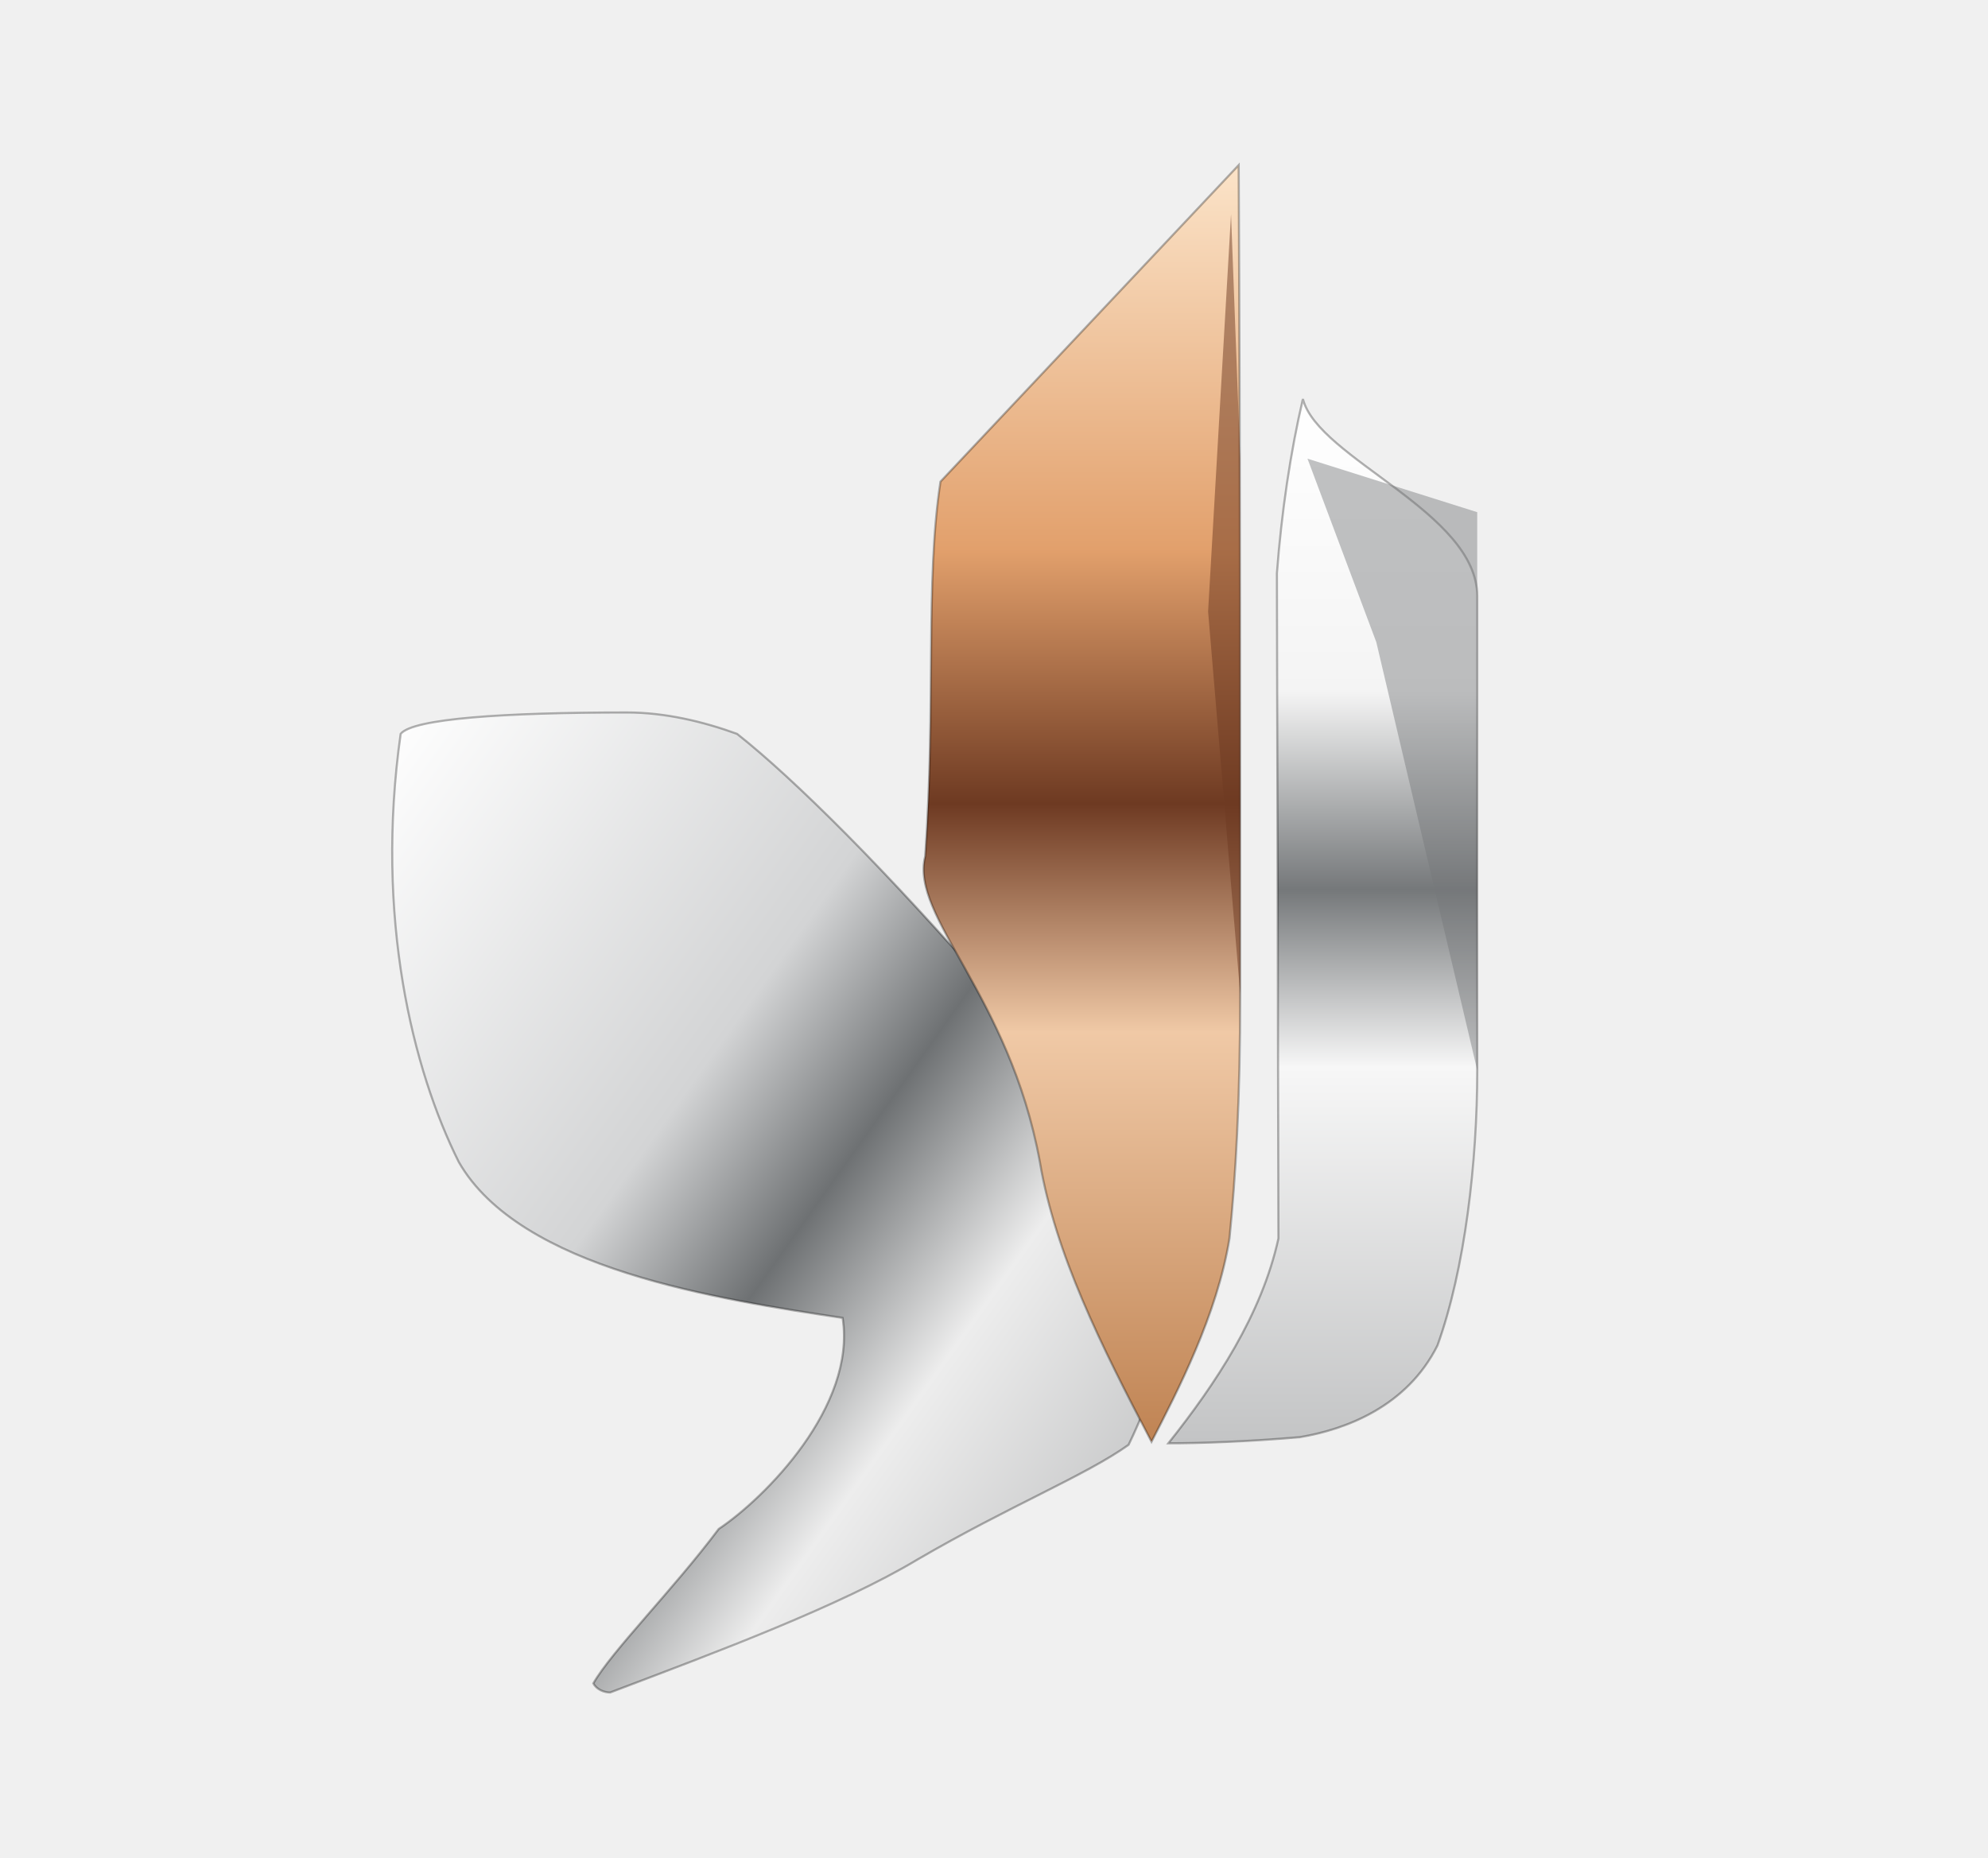
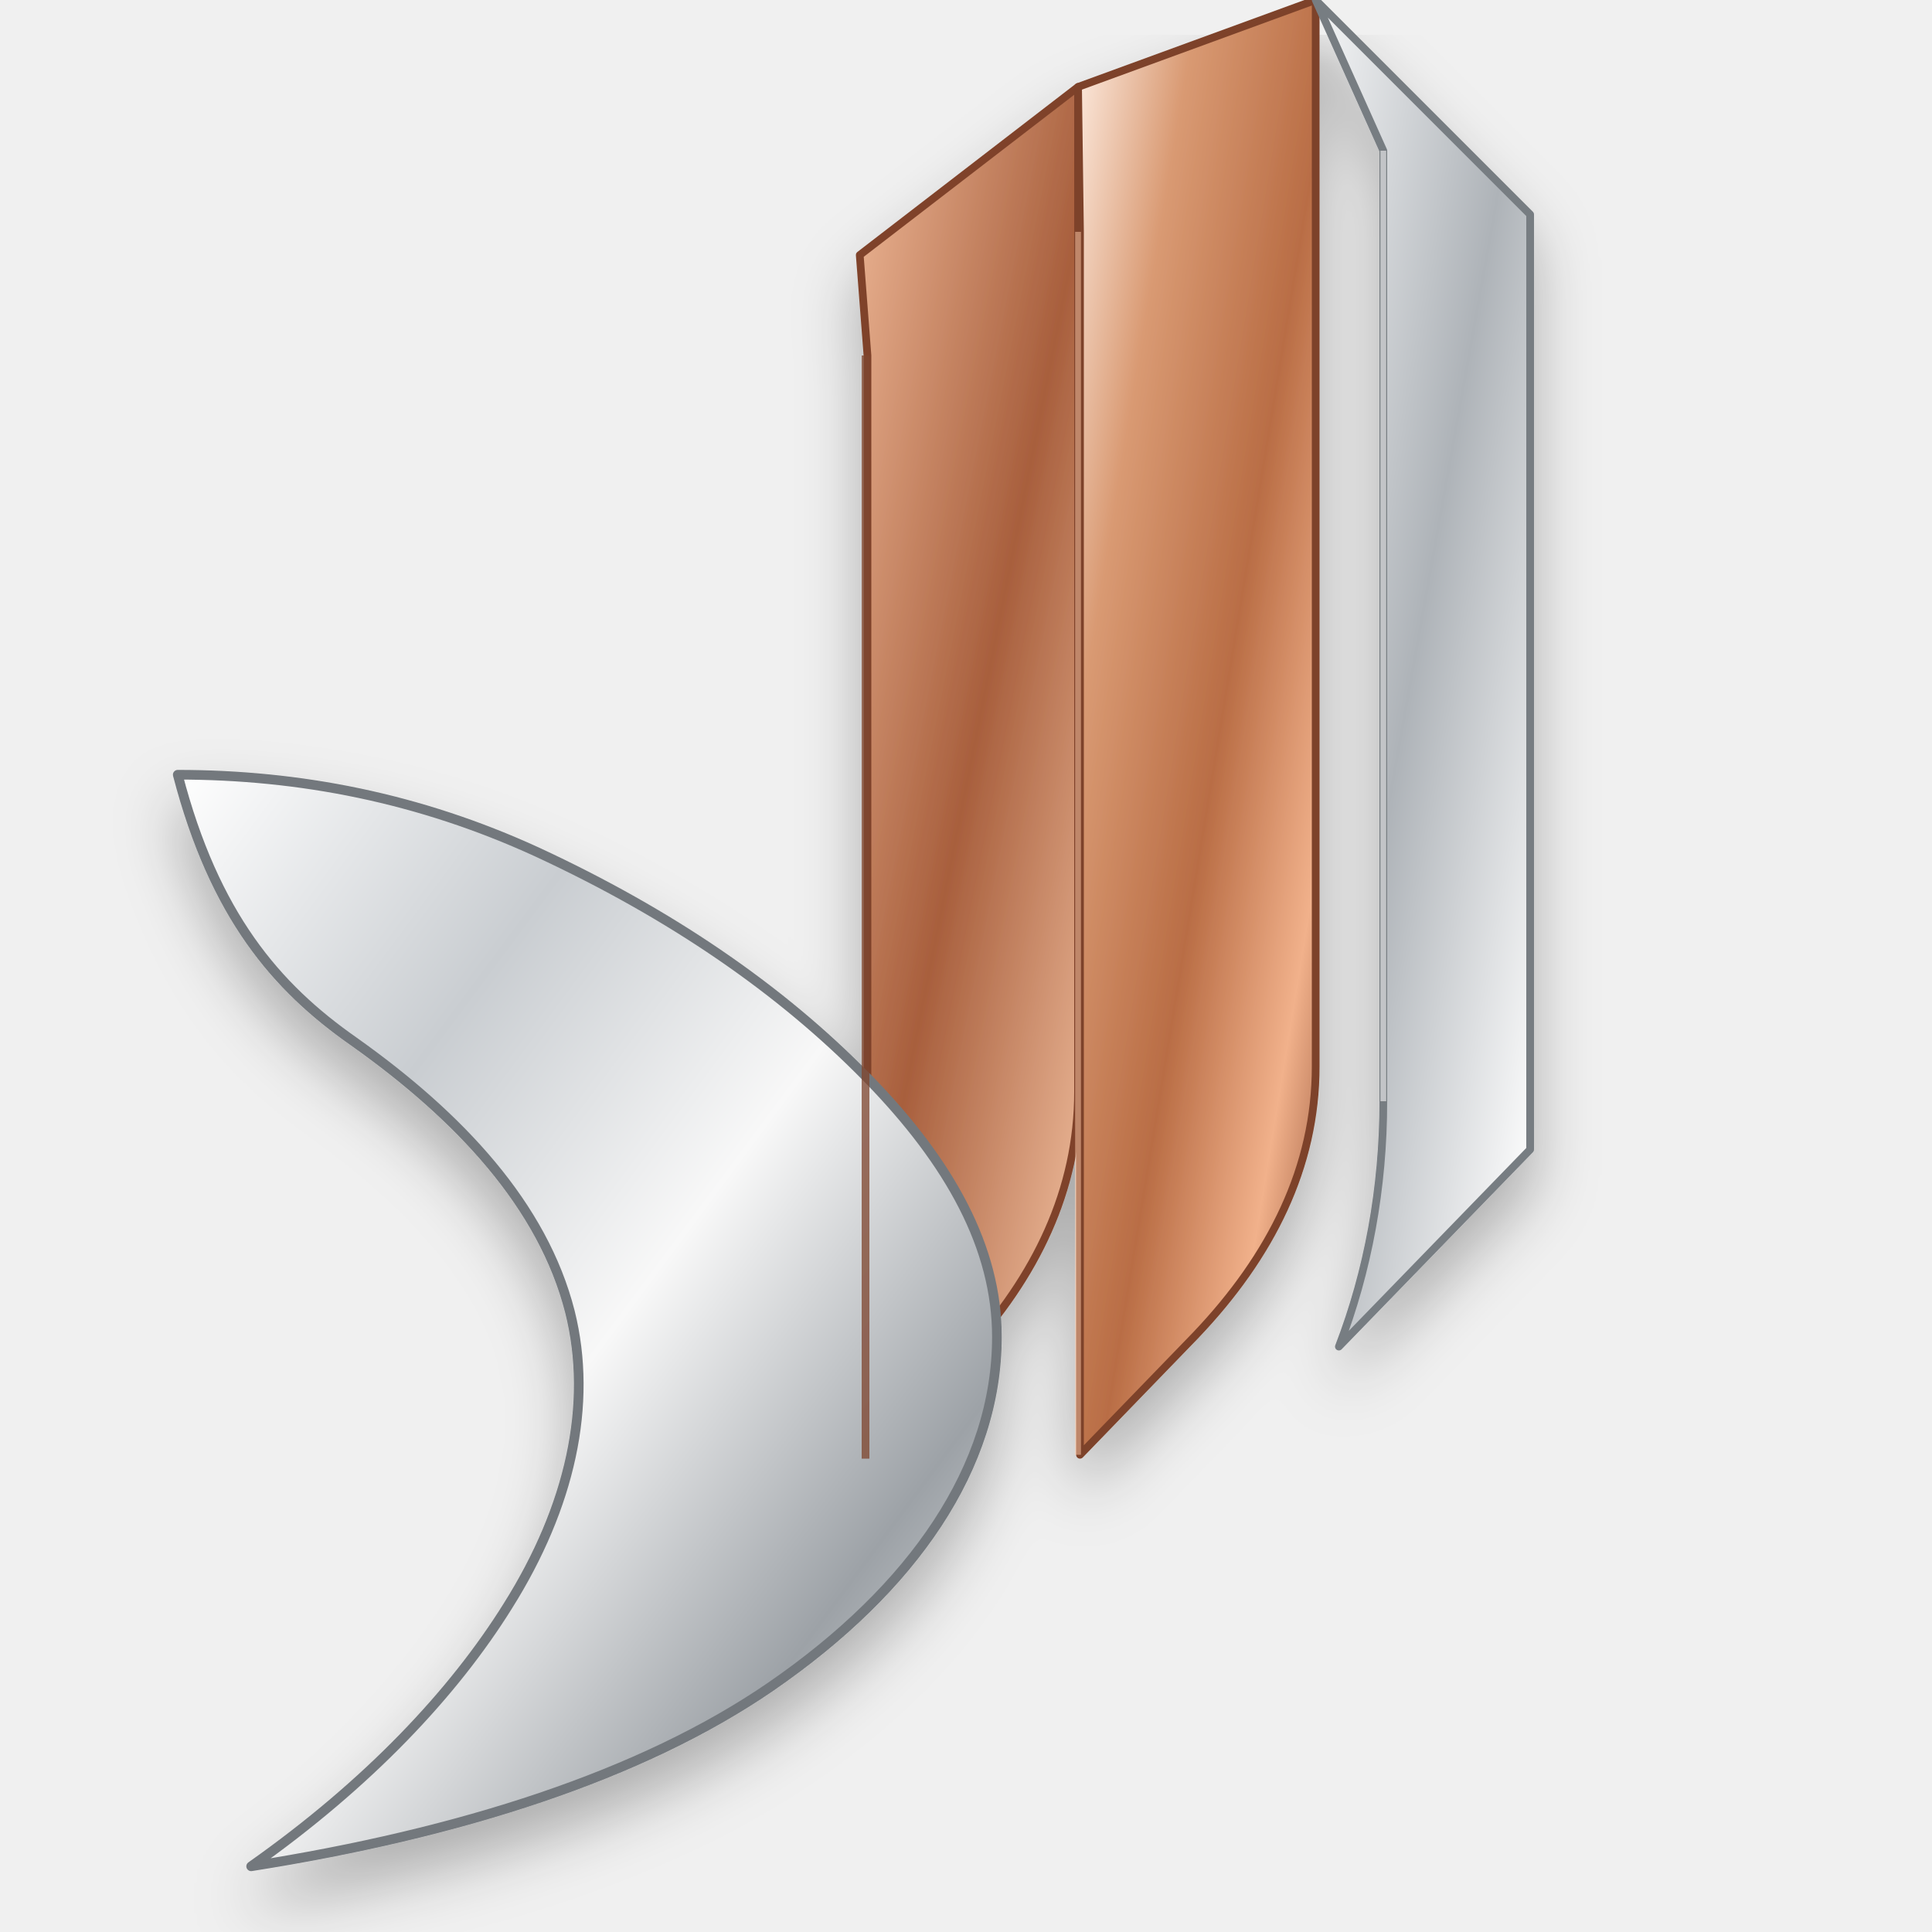
- <svg xmlns="http://www.w3.org/2000/svg" viewBox="0 0 1300 1215" role="img" aria-labelledby="yadraSymbolTitle">
+ <svg xmlns="http://www.w3.org/2000/svg" width="1000" height="1000" viewBox="0 0 1000 1000" role="img" aria-labelledby="yadraSymbolTitle">
  <defs>
-     <linearGradient id="symSilverTail" x1="0" y1="0" x2="1" y2="0.9">
-       <stop offset="0" stop-color="#FFFFFF" />
-       <stop offset=".4" stop-color="#D3D4D5" />
-       <stop offset=".55" stop-color="#6E7173" />
-       <stop offset=".72" stop-color="#EDEDED" />
-       <stop offset="1" stop-color="#B9BABB" />
+     <linearGradient id="silver" x1="0" y1="0" x2="1" y2="1">
+       <stop offset="0" stop-color="#ffffff" />
+       <stop offset="0.28" stop-color="#c9cdd1" />
+       <stop offset="0.52" stop-color="#f8f8f8" />
+       <stop offset="0.78" stop-color="#9da2a7" />
+       <stop offset="1" stop-color="#eceff1" />
    </linearGradient>
-     <linearGradient id="symSilverArm" x1="0" y1="0" x2="0" y2="1">
-       <stop offset="0" stop-color="#FFFFFF" />
-       <stop offset=".28" stop-color="#F4F4F4" />
-       <stop offset=".47" stop-color="#75787A" />
-       <stop offset=".64" stop-color="#F7F7F7" />
-       <stop offset="1" stop-color="#C3C4C5" />
+     <linearGradient id="silver2" x1="0" y1="0" x2="0.9" y2="1">
+       <stop offset="0" stop-color="#f5f6f7" />
+       <stop offset="0.5" stop-color="#aeb3b8" />
+       <stop offset="1" stop-color="#ffffff" />
    </linearGradient>
-     <linearGradient id="symCopper" x1="0" y1="0" x2="0" y2="1">
-       <stop offset="0" stop-color="#FBE3C8" />
-       <stop offset=".3" stop-color="#E2A06C" />
-       <stop offset=".5" stop-color="#6E3A22" />
-       <stop offset=".68" stop-color="#F0C9A6" />
-       <stop offset="1" stop-color="#C08454" />
+     <linearGradient id="rose" x1="0" y1="0" x2="1" y2="1">
+       <stop offset="0" stop-color="#fff0e6" />
+       <stop offset="0.25" stop-color="#d99a73" />
+       <stop offset="0.55" stop-color="#b96d45" />
+       <stop offset="0.8" stop-color="#f1b18b" />
+       <stop offset="1" stop-color="#8f4d31" />
    </linearGradient>
+     <linearGradient id="rose2" x1="0.1" y1="0" x2="0.9" y2="1">
+       <stop offset="0" stop-color="#e8b08f" />
+       <stop offset="0.5" stop-color="#a85f3d" />
+       <stop offset="1" stop-color="#f2c0a0" />
+     </linearGradient>
+     <filter id="shadow" x="-30%" y="-30%" width="160%" height="160%">
+       <feDropShadow dx="0" dy="18" stdDeviation="16" flood-color="#000000" flood-opacity=".28" />
+     </filter>
  </defs>
-   <path id="symTail" d="M410,466   C 330,466 270,470 262,480   C 245,600 270,700 300,760   C 340,830 470,850 551,862   C 560,920 500,980 470,1000   C 440,1040 400,1080 388,1101   C 390,1105 395,1107 399,1107   C 470,1080 550,1050 600,1020   C 660,985 710,965 738,945   C 755,910 767,870 767,838   C 767,780 700,700 650,650   C 580,570 520,510 482,480   C 460,472 435,466 410,466   Z" fill="url(#symSilverTail)" stroke="rgba(0,0,0,.3)" stroke-width="1.4" />
-   <path id="symArmCopper" d="M753,943   C 720,880 690,820 680,760   C 660,650 595,600 605,560   C 612,460 605,380 615,315   L 810,108   C 811,300 811,500 811,650   C 811,720 808,770 804,810   C 796,860 770,910 753,943   Z" fill="url(#symCopper)" stroke="rgba(0,0,0,.3)" stroke-width="1.4" />
-   <path id="symArmCopperFold" d="M805,140 L811,300 L811,650 L790,400 Z" fill="#6E3A22" opacity="0.5" />
-   <path id="symArmSilver" d="M764,944   C 795,905 825,860 836,810   L 835,375   C 838,335 844,295 852,261   C 862,300 966,335 966,390   L 966,700   C 966,760 958,830 940,880   C 920,920 880,935 850,940   C 815,943 785,944 764,944   Z" fill="url(#symSilverArm)" stroke="rgba(0,0,0,.3)" stroke-width="1.4" />
-   <path id="symArmSilverFold" d="M855,300 L966,335 L966,700 L900,420 Z" fill="#75787A" opacity="0.45" />
+   <g filter="url(#shadow)">
+     <path id="symBladeRoseRear" d="M445 132 L558 45 L558 565              C558 616 536 661 500 700              L449 755 L449 184 Z" fill="url(#rose2)" stroke="#7f432b" stroke-width="4" stroke-linejoin="round" />
+     <path id="symBladeRoseCentral" d="M558 45 L681 0 L681 552              C681 604 658 650 619 691              L559 753 L559 120 Z" fill="url(#rose)" stroke="#7d422a" stroke-width="4" stroke-linejoin="round" />
+     <path id="symBladeSilver" d="M681 0 L792 111 L792 595              L693 697              C708 658 716 615 716 570              L716 78 Z" fill="url(#silver2)" stroke="#777d82" stroke-width="4" stroke-linejoin="round" />
+     <path id="symTail" d="M92 401              C155 401 217 413 278 441              C347 473 404 512 449 558              C492 602 516 646 516 692              C516 759 473 822 399 873              C332 919 238 949 130 966              C191 923 235 876 263 831              C295 780 307 727 295 679              C281 624 238 578 183 539              C143 511 111 474 92 401 Z" fill="url(#silver)" stroke="#73787d" stroke-width="5" stroke-linejoin="round" />
+     <path id="symFoldRoseRear" d="M448 184 L448 755" fill="none" stroke="#7e442e" stroke-width="4" opacity=".75" />
+     <path id="symFoldRoseCentral" d="M558 120 L558 753" fill="none" stroke="#f6c0a0" stroke-width="3" opacity=".55" />
+     <path id="symFoldSilver" d="M716 78 L716 570" fill="none" stroke="#ffffff" stroke-width="3" opacity=".55" />
+   </g>
</svg>
